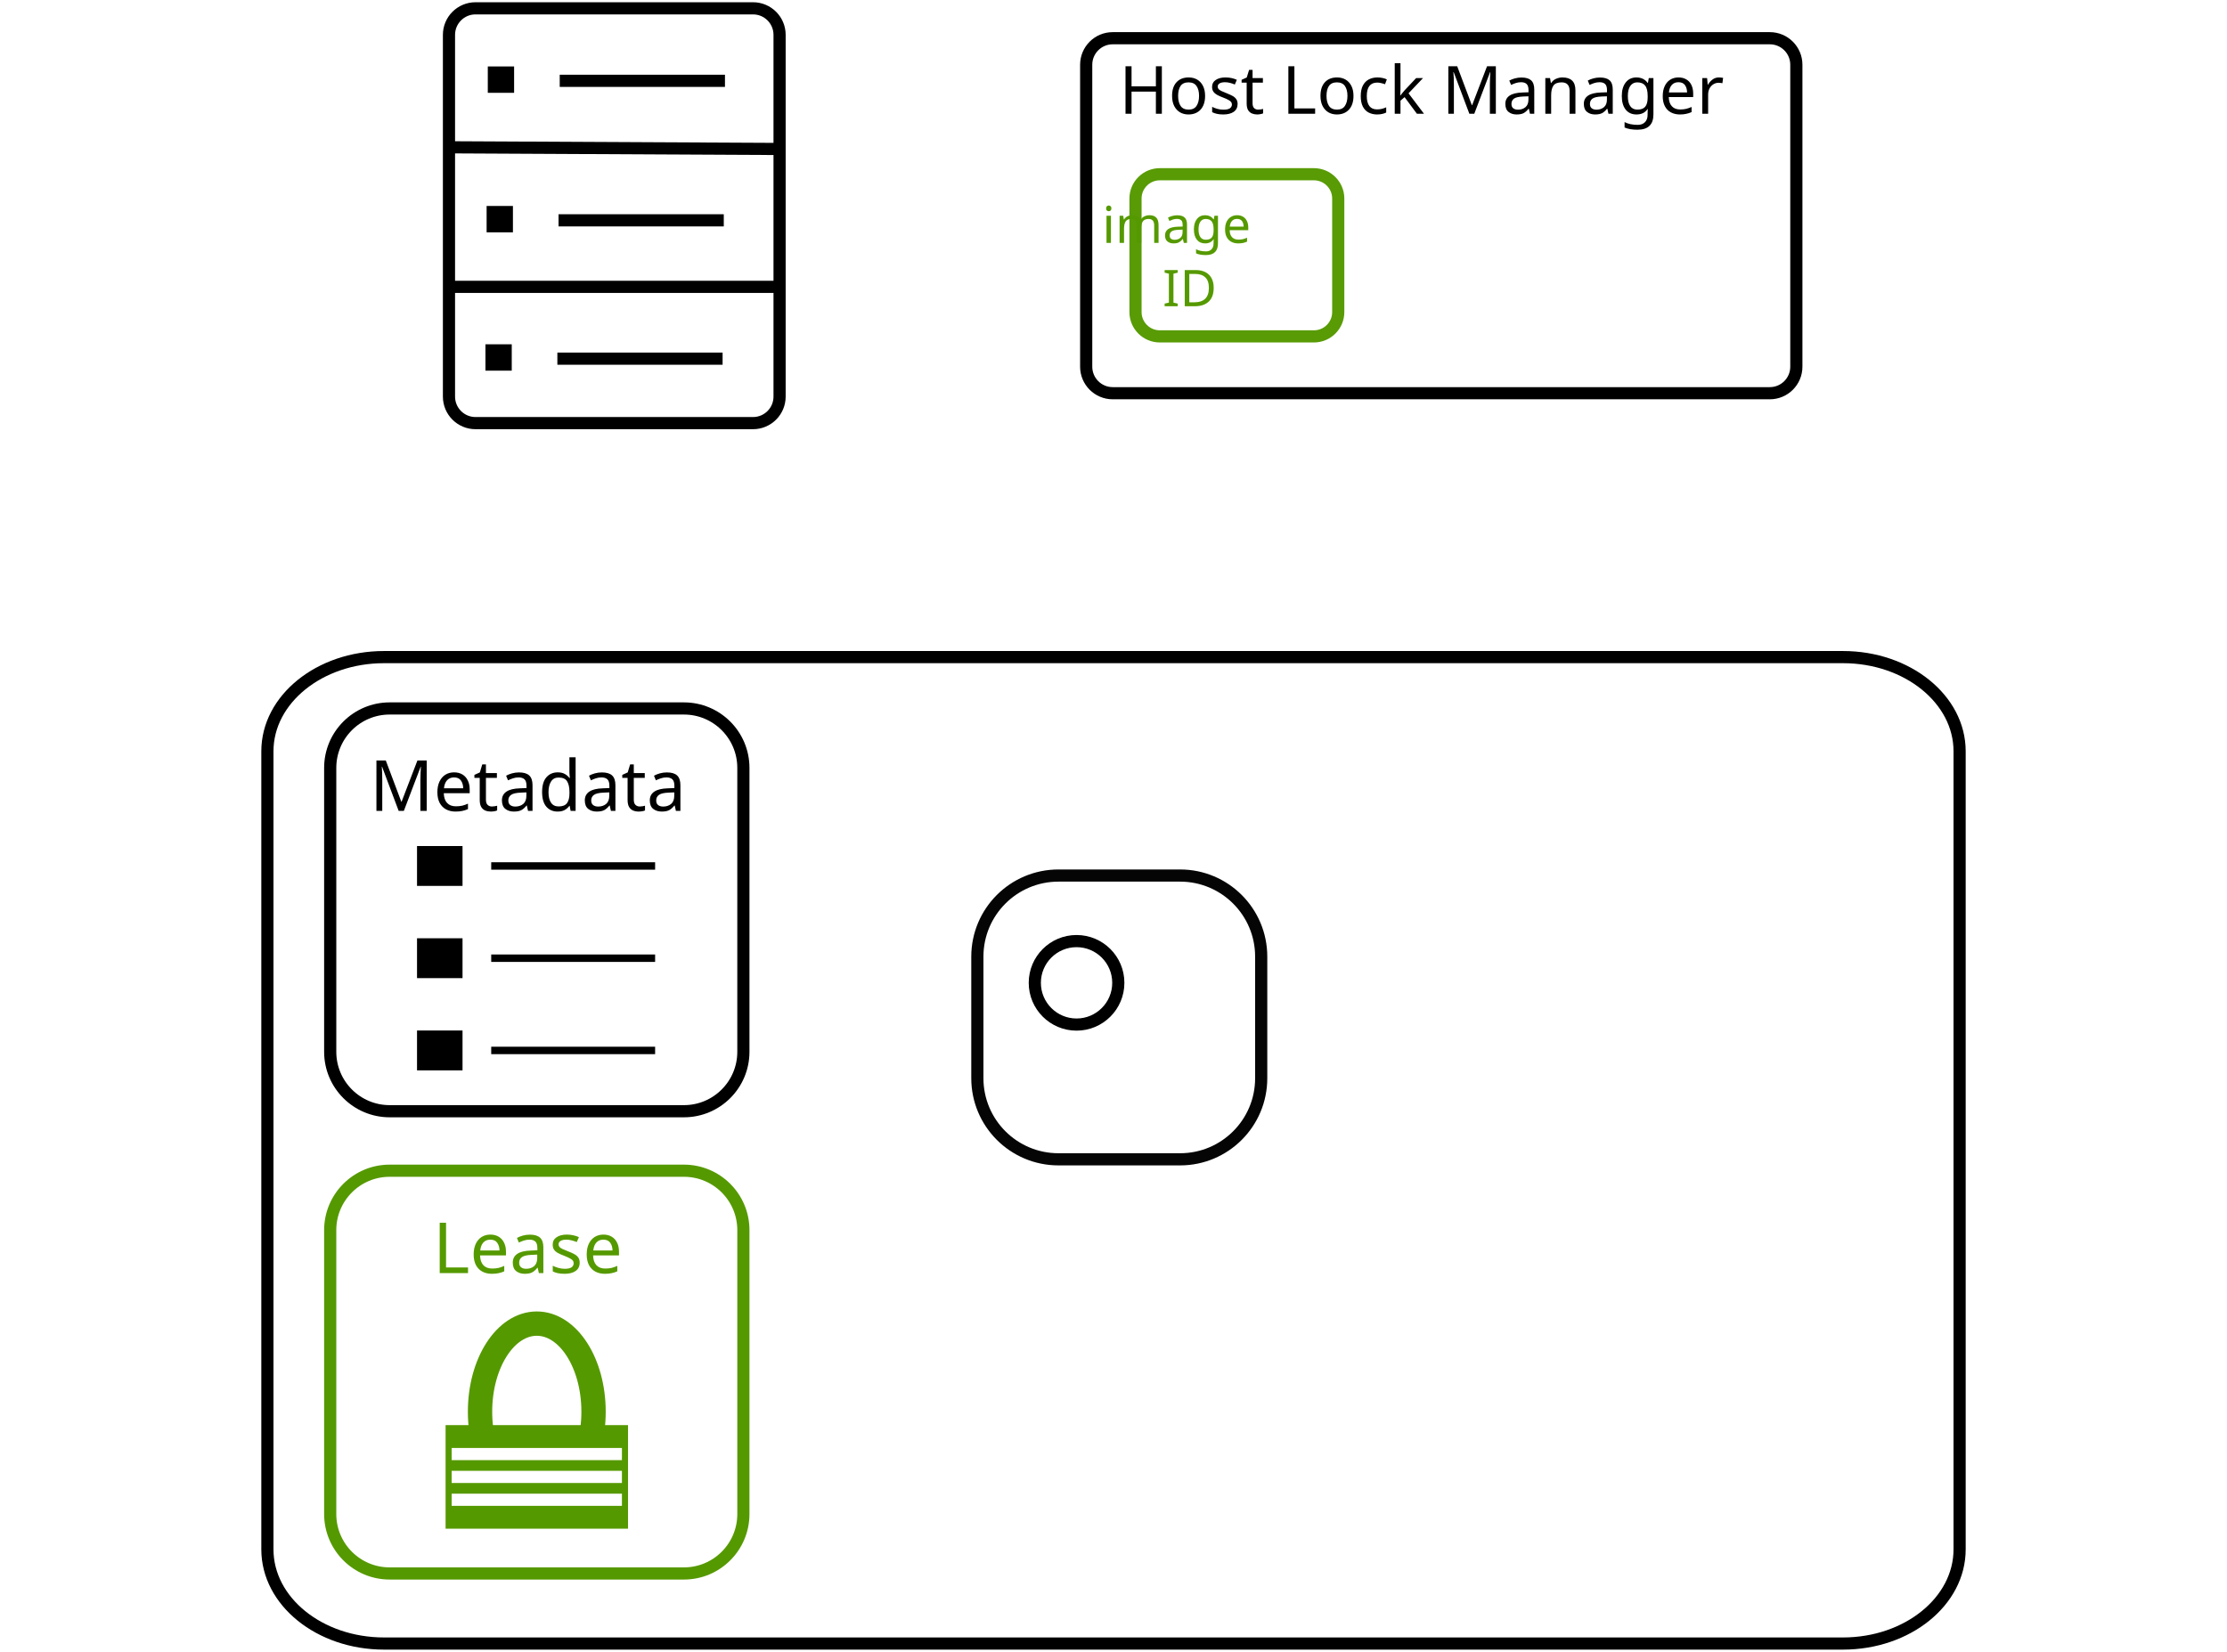
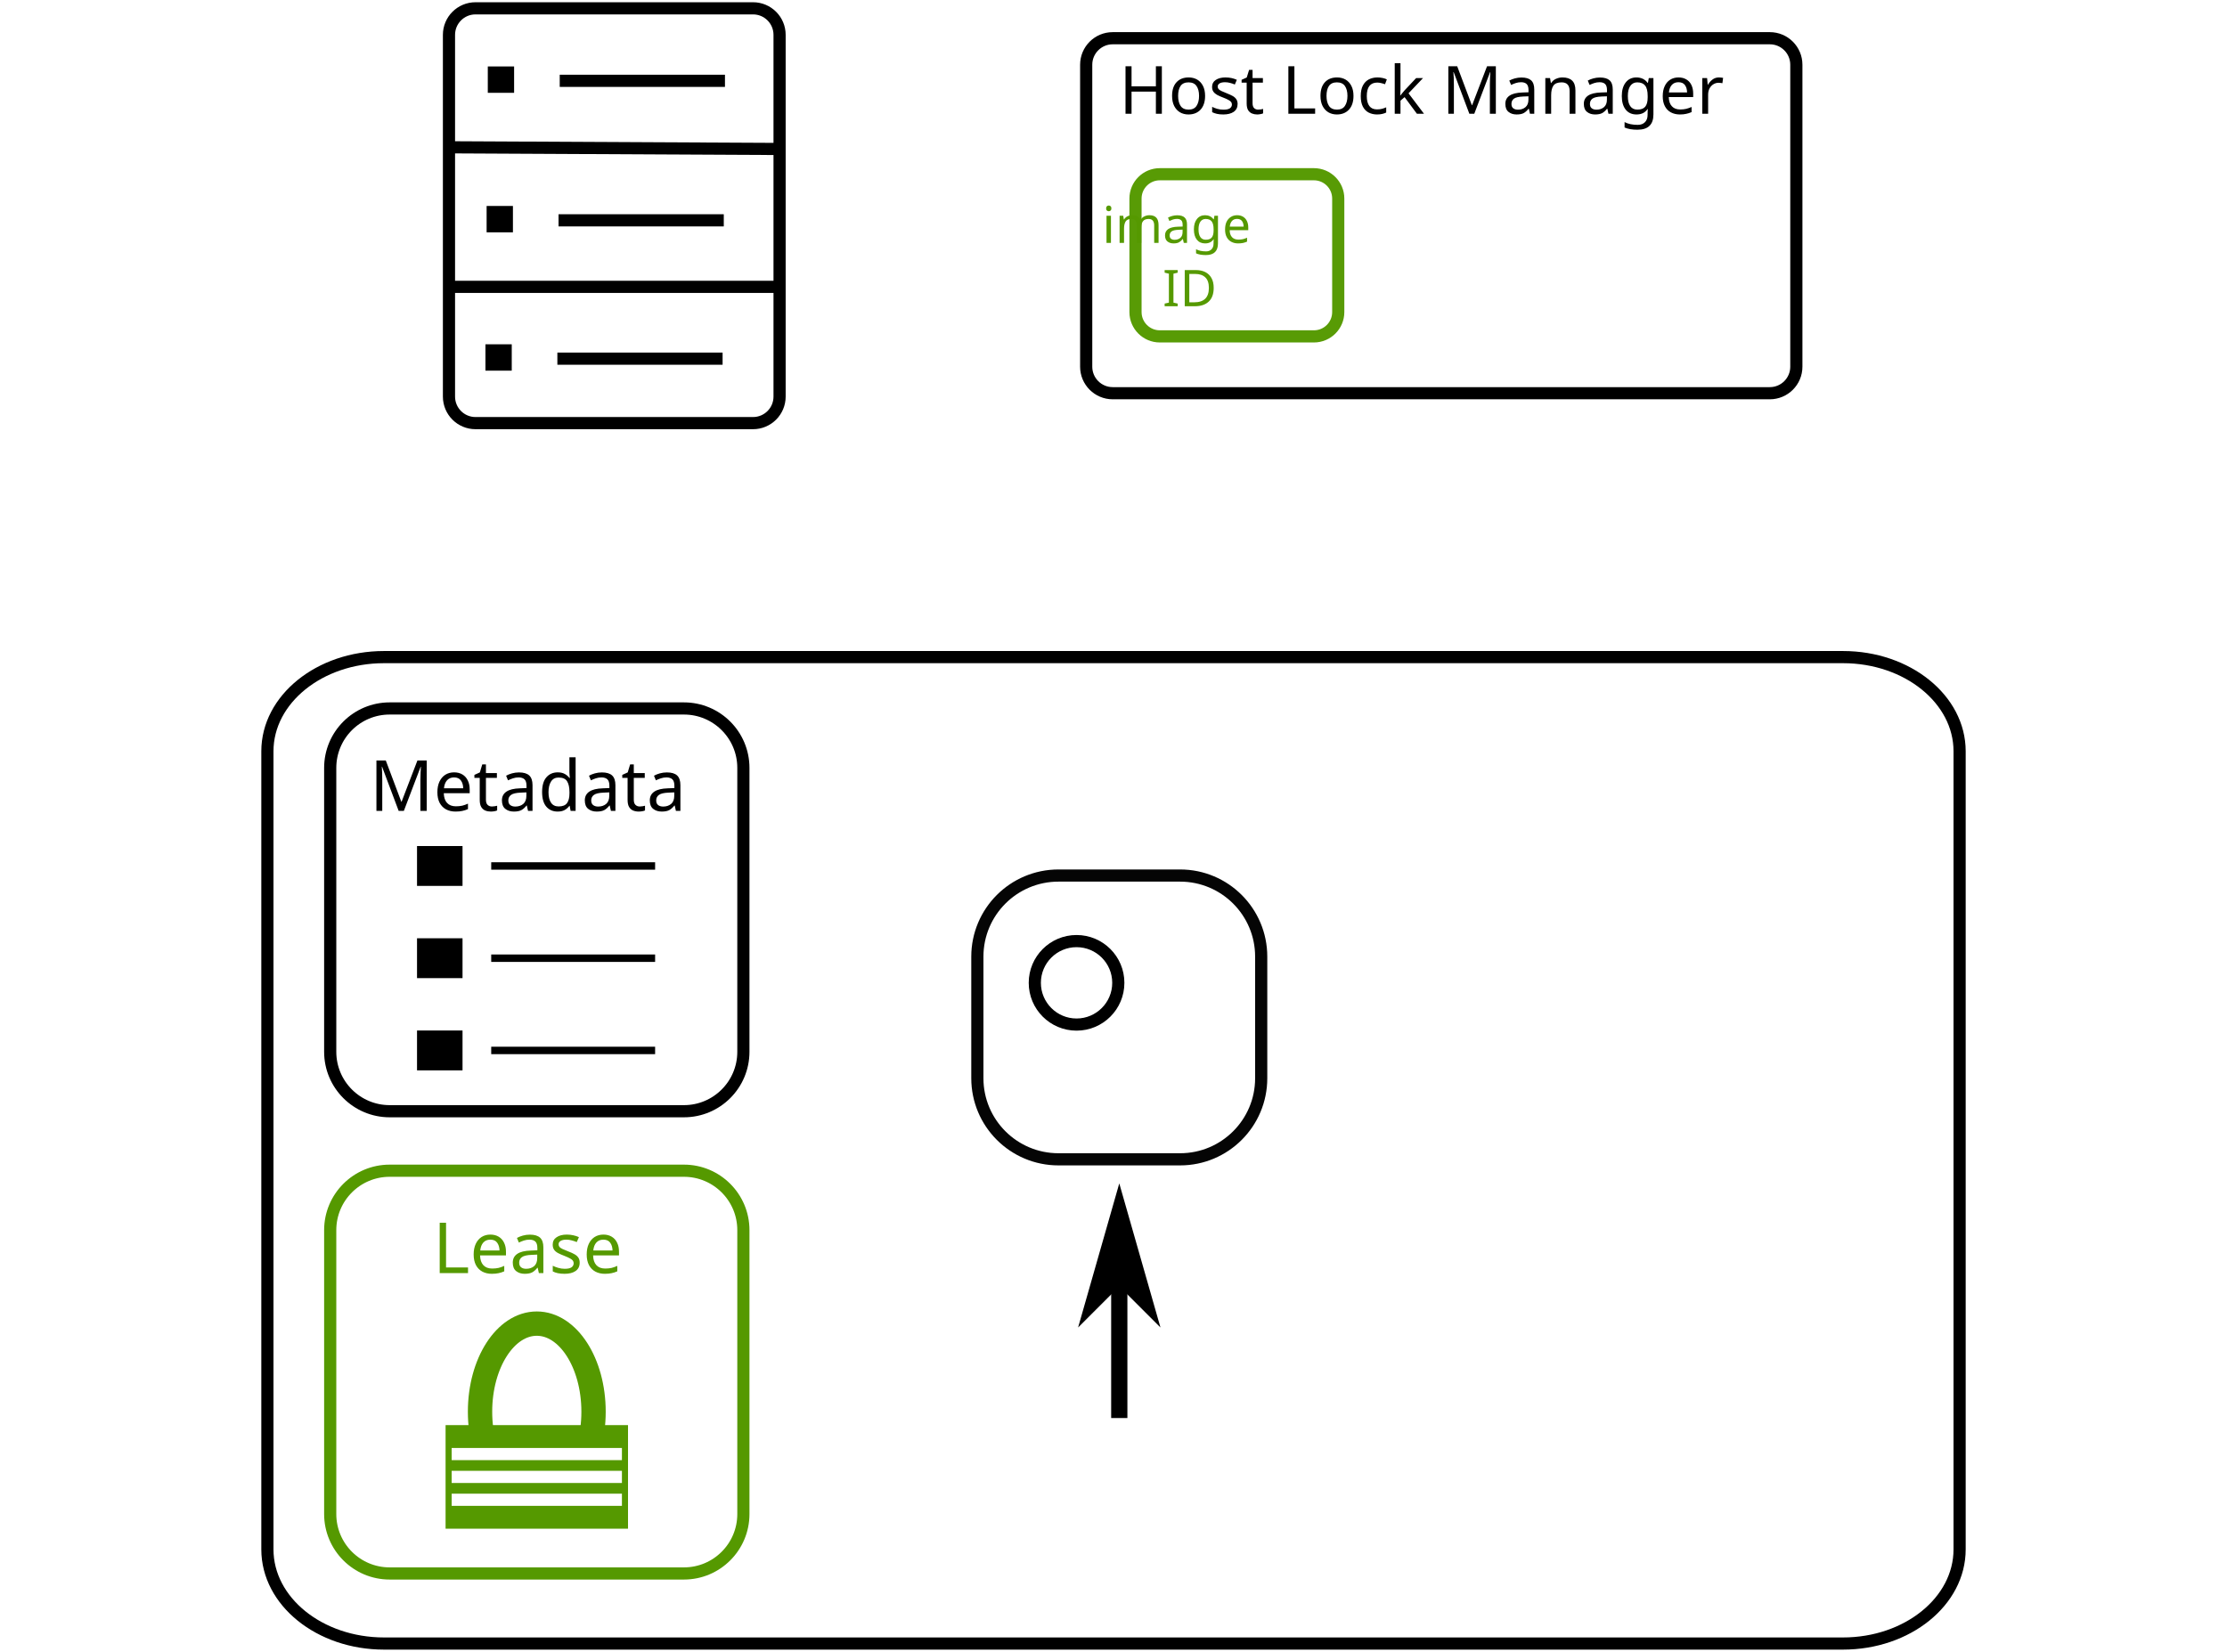
<svg xmlns="http://www.w3.org/2000/svg" xmlns:ns1="http://www.openswatchbook.org/uri/2009/osb" xmlns:xlink="http://www.w3.org/1999/xlink" width="155mm" height="115mm" id="svg5421" version="1.1" viewBox="0 0 549.213 407.48">
  <defs id="defs5423">
    <linearGradient id="linearGradient27637" ns1:paint="solid">
      <stop style="stop-color:#000000;stop-opacity:1;" offset="0" id="stop27639" />
    </linearGradient>
    <linearGradient id="linearGradient25183" ns1:paint="solid">
      <stop style="stop-color:#000000;stop-opacity:1;" offset="0" id="stop25185" />
    </linearGradient>
    <linearGradient id="linearGradient23743" ns1:paint="solid">
      <stop style="stop-color:#000000;stop-opacity:1;" offset="0" id="stop23745" />
    </linearGradient>
    <linearGradient id="linearGradient23686" ns1:paint="solid">
      <stop style="stop-color:#000000;stop-opacity:1;" offset="0" id="stop23688" />
    </linearGradient>
    <linearGradient id="linearGradient23674" ns1:paint="solid">
      <stop style="stop-color:#000000;stop-opacity:1;" offset="0" id="stop23676" />
    </linearGradient>
    <linearGradient id="linearGradient23616" ns1:paint="solid">
      <stop style="stop-color:#000000;stop-opacity:1;" offset="0" id="stop23618" />
    </linearGradient>
    <linearGradient id="linearGradient10726" ns1:paint="solid">
      <stop style="stop-color:#d8e7c4;stop-opacity:1;" offset="0" id="stop10728" />
    </linearGradient>
    <linearGradient id="linearGradient10700" ns1:paint="solid">
      <stop style="stop-color:#d8e7c4;stop-opacity:1;" offset="0" id="stop10702" />
    </linearGradient>
    <linearGradient id="white" ns1:paint="solid" gradientTransform="translate(530.4353,-315.9879)">
      <stop style="stop-color:#ffffff;stop-opacity:1;" offset="0" id="stop10475" />
    </linearGradient>
    <linearGradient id="linearGradient10426" ns1:paint="solid" gradientTransform="matrix(0.3427216,0,0,0.1792132,992.7705,184.803)">
      <stop style="stop-color:#000000;stop-opacity:1;" offset="0" id="stop10428" />
    </linearGradient>
    <linearGradient id="linearGradient10420" ns1:paint="solid">
      <stop style="stop-color:#559900;stop-opacity:1;" offset="0" id="stop10422" />
    </linearGradient>
    <linearGradient id="Black" ns1:paint="solid" gradientTransform="matrix(24.91375,0,0,20.37526,29328.13,-20628.865)">
      <stop style="stop-color:#000000;stop-opacity:1;" offset="0" id="stop10414" />
    </linearGradient>
    <linearGradient id="wood" ns1:paint="solid">
      <stop style="stop-color:#7e3817;stop-opacity:1;" offset="0" id="stop10387" />
    </linearGradient>
    <linearGradient id="grass" ns1:paint="solid">
      <stop style="stop-color:#ddee77;stop-opacity:1;" offset="0" id="stop10379" />
    </linearGradient>
    <linearGradient id="stars" ns1:paint="solid" gradientTransform="translate(125.7135,301.0877)">
      <stop style="stop-color:#e7f6d3;stop-opacity:1;" offset="0" id="stop10371" />
    </linearGradient>
    <linearGradient id="sky" ns1:paint="solid">
      <stop style="stop-color:#88aaee;stop-opacity:1;" offset="0" id="stop10363" />
    </linearGradient>
    <linearGradient id="leaves" ns1:paint="solid">
      <stop style="stop-color:#559900;stop-opacity:1;" offset="0" id="stop10355" />
    </linearGradient>
    <linearGradient xlink:href="#Black" id="linearGradient10704" x1="559.5" y1="-2" x2="860.5" y2="-2" gradientUnits="userSpaceOnUse" gradientTransform="matrix(1.391082,0,0,1.351853,-154.0943,-31.51596)" />
    <linearGradient xlink:href="#white" id="linearGradient12363" x1="310" y1="-102" x2="370" y2="-102" gradientUnits="userSpaceOnUse" gradientTransform="matrix(0.6998106,0,0,0.5637978,453.414,98.21244)" />
    <linearGradient xlink:href="#white" id="linearGradient12371" x1="310" y1="-92" x2="370" y2="-92" gradientUnits="userSpaceOnUse" gradientTransform="matrix(0.6998106,0,0,0.5637978,453.414,98.21244)" />
    <linearGradient xlink:href="#white" id="linearGradient12379" x1="310" y1="-82" x2="370" y2="-82" gradientUnits="userSpaceOnUse" gradientTransform="matrix(0.6998106,0,0,0.5637978,453.414,98.21244)" />
    <linearGradient xlink:href="#leaves" id="linearGradient23620" x1="667.57" y1="-10.141" x2="715.427" y2="-10.141" gradientUnits="userSpaceOnUse" />
    <linearGradient xlink:href="#linearGradient10420" id="linearGradient23622" gradientTransform="matrix(24.91375,0,0,20.37526,29328.13,-20628.865)" gradientUnits="userSpaceOnUse" />
    <linearGradient xlink:href="#linearGradient10420" id="linearGradient23635" gradientTransform="matrix(0.3427216,0,0,0.1792132,992.7705,184.803)" gradientUnits="userSpaceOnUse" />
    <linearGradient xlink:href="#linearGradient10420" id="linearGradient23637" gradientTransform="matrix(0.3427216,0,0,0.1792132,992.7705,184.803)" gradientUnits="userSpaceOnUse" />
    <linearGradient xlink:href="#linearGradient10420" id="linearGradient23639" gradientTransform="matrix(0.3427216,0,0,0.1792132,992.7705,184.803)" gradientUnits="userSpaceOnUse" />
    <linearGradient xlink:href="#leaves" id="linearGradient23678" x1="838.5" y1="-258" x2="881.5" y2="-258" gradientUnits="userSpaceOnUse" gradientTransform="matrix(1.25,0,0,1,-210,0)" />
    <linearGradient xlink:href="#leaves" id="linearGradient23720" gradientUnits="userSpaceOnUse" gradientTransform="translate(-26.06323,-59.06399)" x1="872.515" y1="-198.936" x2="909.612" y2="-198.936" />
+     <marker orient="auto" refY="0" refX="0" id="Arrow1Mstart" style="overflow:visible">
+       <path id="path15686" d="M 0,0 5,-5 -12.5,0 5,5 0,0 Z" style="fill:#000000;fill-opacity:1;fill-rule:evenodd;stroke:#000000;stroke-width:1pt;stroke-opacity:1" transform="matrix(0.4,0,0,0.4,4,0)" />
+     </marker>
  </defs>
  <g id="layer1" transform="translate(-558.968,317.9803)">
    <rect style="fill:none;fill-opacity:1;stroke:url(#linearGradient10704);stroke-width:3;stroke-miterlimit:4;stroke-dasharray:none;stroke-dashoffset:0;stroke-opacity:1" id="rect10698" width="417.325" height="243.333" x="624.912" y="-155.886" rx="28.757" ry="23.224" />
    <rect style="fill:none;fill-opacity:1;stroke:url(#Black);stroke-width:3;stroke-miterlimit:4;stroke-dasharray:none;stroke-dashoffset:0;stroke-opacity:1" id="rect10724" width="101.894" height="99.352" x="640.403" y="-143.217" rx="14.66" ry="14.66" />
    <g transform="matrix(0.8084141,0,0,0.7084931,-87.88351,37.19091)" id="g10748">
      <rect style="fill:url(#Black);fill-opacity:1;stroke:url(#Black);stroke-width:3.881;stroke-miterlimit:4;stroke-dasharray:none;stroke-dashoffset:0;stroke-opacity:1" id="rect10750" width="10" height="10" x="929.307" y="-140.568" />
      <path style="fill:none;fill-rule:evenodd;stroke:#000000;stroke-width:2.587;stroke-linecap:butt;stroke-linejoin:miter;stroke-miterlimit:4;stroke-dasharray:none;stroke-opacity:1" d="m 950,-135.568 50,0" id="path10752" />
    </g>
    <g id="g10754" transform="matrix(0.8084141,0,0,0.7084931,-87.88351,14.4378)">
      <rect y="-140.568" x="929.307" height="10" width="10" id="rect10756" style="fill:url(#Black);fill-opacity:1;stroke:url(#Black);stroke-width:3.881;stroke-miterlimit:4;stroke-dasharray:none;stroke-dashoffset:0;stroke-opacity:1" />
      <path id="path10758" d="m 950,-135.568 50,0" style="fill:none;fill-rule:evenodd;stroke:#000000;stroke-width:2.587;stroke-linecap:butt;stroke-linejoin:miter;stroke-miterlimit:4;stroke-dasharray:none;stroke-opacity:1" />
    </g>
    <g transform="matrix(0.8084141,0,0,0.7084931,-87.88351,-8.315307)" id="g10760">
      <rect style="fill:url(#Black);fill-opacity:1;stroke:url(#Black);stroke-width:3.881;stroke-miterlimit:4;stroke-dasharray:none;stroke-dashoffset:0;stroke-opacity:1" id="rect10762" width="10" height="10" x="929.307" y="-140.568" />
      <path style="fill:none;fill-rule:evenodd;stroke:#000000;stroke-width:2.587;stroke-linecap:butt;stroke-linejoin:miter;stroke-miterlimit:4;stroke-dasharray:none;stroke-opacity:1" d="m 950,-135.568 50,0" id="path10764" />
    </g>
    <text xml:space="preserve" style="font-style:normal;font-weight:normal;font-size:17.385px;line-height:125%;font-family:Sans;letter-spacing:0px;word-spacing:0px;fill:#000000;fill-opacity:1;stroke:none;stroke-width:1px;stroke-linecap:butt;stroke-linejoin:miter;stroke-opacity:1" x="650.252" y="-117.93" id="text10780" transform="scale(0.999785,1.000215)">
      <tspan id="tspan10782" x="650.252" y="-117.93">Metadata</tspan>
    </text>
    <g id="g23641">
      <rect y="35.067" x="670.355" height="22.552" width="41.989" id="rect12349" style="fill:url(#linearGradient23639);fill-opacity:1;stroke:url(#linearGradient23637);stroke-width:3;stroke-miterlimit:4;stroke-dasharray:none;stroke-dashoffset:0;stroke-opacity:1" />
      <rect rx="25" ry="25" y="8.529" x="677.353" height="43.452" width="27.992" id="rect12351" style="fill:none;fill-opacity:1;stroke:url(#linearGradient23635);stroke-width:6;stroke-miterlimit:4;stroke-dasharray:none;stroke-dashoffset:0;stroke-opacity:1" />
      <path id="path12357" d="m 670.355,40.705 41.989,0" style="fill:none;fill-rule:evenodd;stroke:url(#linearGradient12363);stroke-width:3;stroke-linecap:butt;stroke-linejoin:miter;stroke-miterlimit:4;stroke-dasharray:none;stroke-opacity:1" />
      <path id="path12365" d="m 670.355,46.343 41.989,0" style="fill:none;fill-rule:evenodd;stroke:url(#linearGradient12371);stroke-width:3;stroke-linecap:butt;stroke-linejoin:miter;stroke-miterlimit:4;stroke-dasharray:none;stroke-opacity:1" />
      <path id="path12373" d="m 670.355,51.981 41.989,0" style="fill:none;fill-rule:evenodd;stroke:url(#linearGradient12379);stroke-width:3;stroke-linecap:butt;stroke-linejoin:miter;stroke-miterlimit:4;stroke-dasharray:none;stroke-opacity:1" />
      <rect style="fill:none;fill-opacity:1;stroke:url(#linearGradient23622);stroke-width:3;stroke-miterlimit:4;stroke-dasharray:none;stroke-dashoffset:0;stroke-opacity:1" id="rect10712" width="101.894" height="99.352" x="640.403" y="-29.189" rx="14.66" ry="14.66" />
      <text xml:space="preserve" style="font-style:normal;font-variant:normal;font-weight:normal;font-stretch:normal;font-size:17.384px;line-height:125%;font-family:Sans;-inkscape-font-specification:'Sans, Normal';text-align:start;letter-spacing:0px;word-spacing:0px;writing-mode:lr-tb;text-anchor:start;fill:url(#linearGradient23620);fill-opacity:1.0;stroke:none;stroke-width:1px;stroke-linecap:butt;stroke-linejoin:miter;stroke-opacity:1" x="665.864" y="-3.927" id="text10732" transform="scale(0.999785,1.000215)">
        <tspan style="fill-opacity:1.0;fill:url(#linearGradient23620)" y="-3.927" x="665.864" id="tspan10748">Lease</tspan>
      </text>
    </g>
    <g id="g23510" transform="matrix(1.094587,0,0,1.094612,209.919,-78.24613)">
      <rect ry="5.975" rx="5.975" style="fill:none;stroke:#000000;stroke-width:2.741;stroke-miterlimit:4;stroke-dasharray:none;stroke-opacity:1" y="-217.137" x="420.043" height="93.477" width="74.486" id="rect3344" />
      <path id="path4148" d="m 420.057,-154.369 74.27,0" style="fill:none;fill-rule:evenodd;stroke:#000000;stroke-width:2.741;stroke-linecap:butt;stroke-linejoin:miter;stroke-miterlimit:4;stroke-dasharray:none;stroke-opacity:1" />
      <path id="path4150" d="m 420.057,-185.818 74.458,0.377" style="fill:none;fill-rule:evenodd;stroke:#000000;stroke-width:2.741;stroke-linecap:butt;stroke-linejoin:miter;stroke-miterlimit:4;stroke-dasharray:none;stroke-opacity:1" />
      <g transform="matrix(0.7445449,0,0,0.7460439,530.1401,-932.0874)" id="g4190">
        <rect style="fill:#000000;fill-opacity:1;stroke:#000000;stroke-width:3.677;stroke-miterlimit:4;stroke-dasharray:none;stroke-opacity:1" id="rect4182" width="4.286" height="4.286" x="-134.286" y="977.719" />
        <path style="fill:none;fill-rule:evenodd;stroke:#000000;stroke-width:3.677;stroke-linecap:butt;stroke-linejoin:miter;stroke-miterlimit:4;stroke-dasharray:none;stroke-opacity:1" d="m -114.357,980.219 50,0" id="path4188" />
      </g>
      <g id="g4194" transform="matrix(0.7445449,0,0,0.7460439,529.8742,-900.6471)">
        <rect y="977.719" x="-134.286" height="4.286" width="4.286" id="rect4196" style="fill:#000000;fill-opacity:1;stroke:#000000;stroke-width:3.677;stroke-miterlimit:4;stroke-dasharray:none;stroke-opacity:1" />
        <path id="path4198" d="m -114.357,980.219 50,0" style="fill:none;fill-rule:evenodd;stroke:#000000;stroke-width:3.677;stroke-linecap:butt;stroke-linejoin:miter;stroke-miterlimit:4;stroke-dasharray:none;stroke-opacity:1" />
      </g>
      <g transform="matrix(0.7445449,0,0,0.7460439,529.6083,-869.4731)" id="g4200">
        <rect style="fill:#000000;fill-opacity:1;stroke:#000000;stroke-width:3.677;stroke-miterlimit:4;stroke-dasharray:none;stroke-opacity:1" id="rect4202" width="4.286" height="4.286" x="-134.286" y="977.719" />
        <path style="fill:none;fill-rule:evenodd;stroke:#000000;stroke-width:3.677;stroke-linecap:butt;stroke-linejoin:miter;stroke-miterlimit:4;stroke-dasharray:none;stroke-opacity:1" d="m -114.357,980.219 50,0" id="path4204" />
      </g>
    </g>
    <g id="g23576" transform="matrix(1.094587,0,0,1.094612,-78.84528,-8.805445)">
      <rect ry="5.975" rx="5.975" y="-273.838" x="827.422" height="80" width="160" id="rect23524" style="opacity:1;fill:none;fill-opacity:1;stroke:#000000;stroke-width:2.741;stroke-miterlimit:4;stroke-dasharray:none;stroke-dashoffset:0;stroke-opacity:1" />
      <text id="text23526" y="-256.812" x="834.828" style="font-style:normal;font-variant:normal;font-weight:normal;font-stretch:normal;font-size:15px;line-height:125%;font-family:Sans;-inkscape-font-specification:'Sans, Normal';text-align:start;letter-spacing:0px;word-spacing:0px;writing-mode:lr-tb;text-anchor:start;fill:#000000;fill-opacity:1;stroke:none;stroke-width:1px;stroke-linecap:butt;stroke-linejoin:miter;stroke-opacity:1" xml:space="preserve">
        <tspan y="-256.812" x="834.828" id="tspan23574">Host Lock Manager</tspan>
      </text>
    </g>
    <g id="g23712" transform="translate(-1,3)">
      <rect ry="6" rx="6" y="-278" x="840" height="40" width="50" id="rect23672" style="opacity:0.98;fill:none;fill-opacity:1;stroke:url(#linearGradient23678);stroke-width:3;stroke-miterlimit:4;stroke-dasharray:none;stroke-dashoffset:0;stroke-opacity:1" />
      <text id="text23680" y="-261.064" x="864.744" style="font-style:normal;font-weight:normal;font-size:12.5px;line-height:125%;font-family:Sans;text-align:center;letter-spacing:0px;word-spacing:0px;text-anchor:middle;fill:url(#linearGradient23720);fill-opacity:1;stroke:none;stroke-width:1px;stroke-linecap:butt;stroke-linejoin:miter;stroke-opacity:1" xml:space="preserve">
        <tspan style="fill:url(#linearGradient23720);fill-opacity:1" y="-261.064" x="864.744" id="tspan23682">image</tspan>
        <tspan style="fill:url(#linearGradient23720);fill-opacity:1" id="tspan23684" y="-245.439" x="864.744">ID</tspan>
      </text>
    </g>
    <rect style="opacity:0.98;fill:none;fill-opacity:1;stroke:#000000;stroke-width:3;stroke-miterlimit:4;stroke-dasharray:none;stroke-dashoffset:0;stroke-opacity:1" id="rect23741" width="70" height="70" x="800" y="-102" rx="20" ry="20" />
    <circle style="opacity:1;fill:none;fill-opacity:1;stroke:#000000;stroke-width:3;stroke-miterlimit:4;stroke-dasharray:none;stroke-dashoffset:0;stroke-opacity:1" id="path27635" cx="824.464" cy="-75.536" r="10.296" />
+     <path style="fill:none;fill-rule:evenodd;stroke:#000000;stroke-width:4;stroke-linecap:butt;stroke-linejoin:miter;stroke-miterlimit:4;stroke-dasharray:none;stroke-opacity:1;marker-start:url(#Arrow1Mstart)" d="m 835,-18.18 0,50" id="path28661" />
  </g>
</svg>
